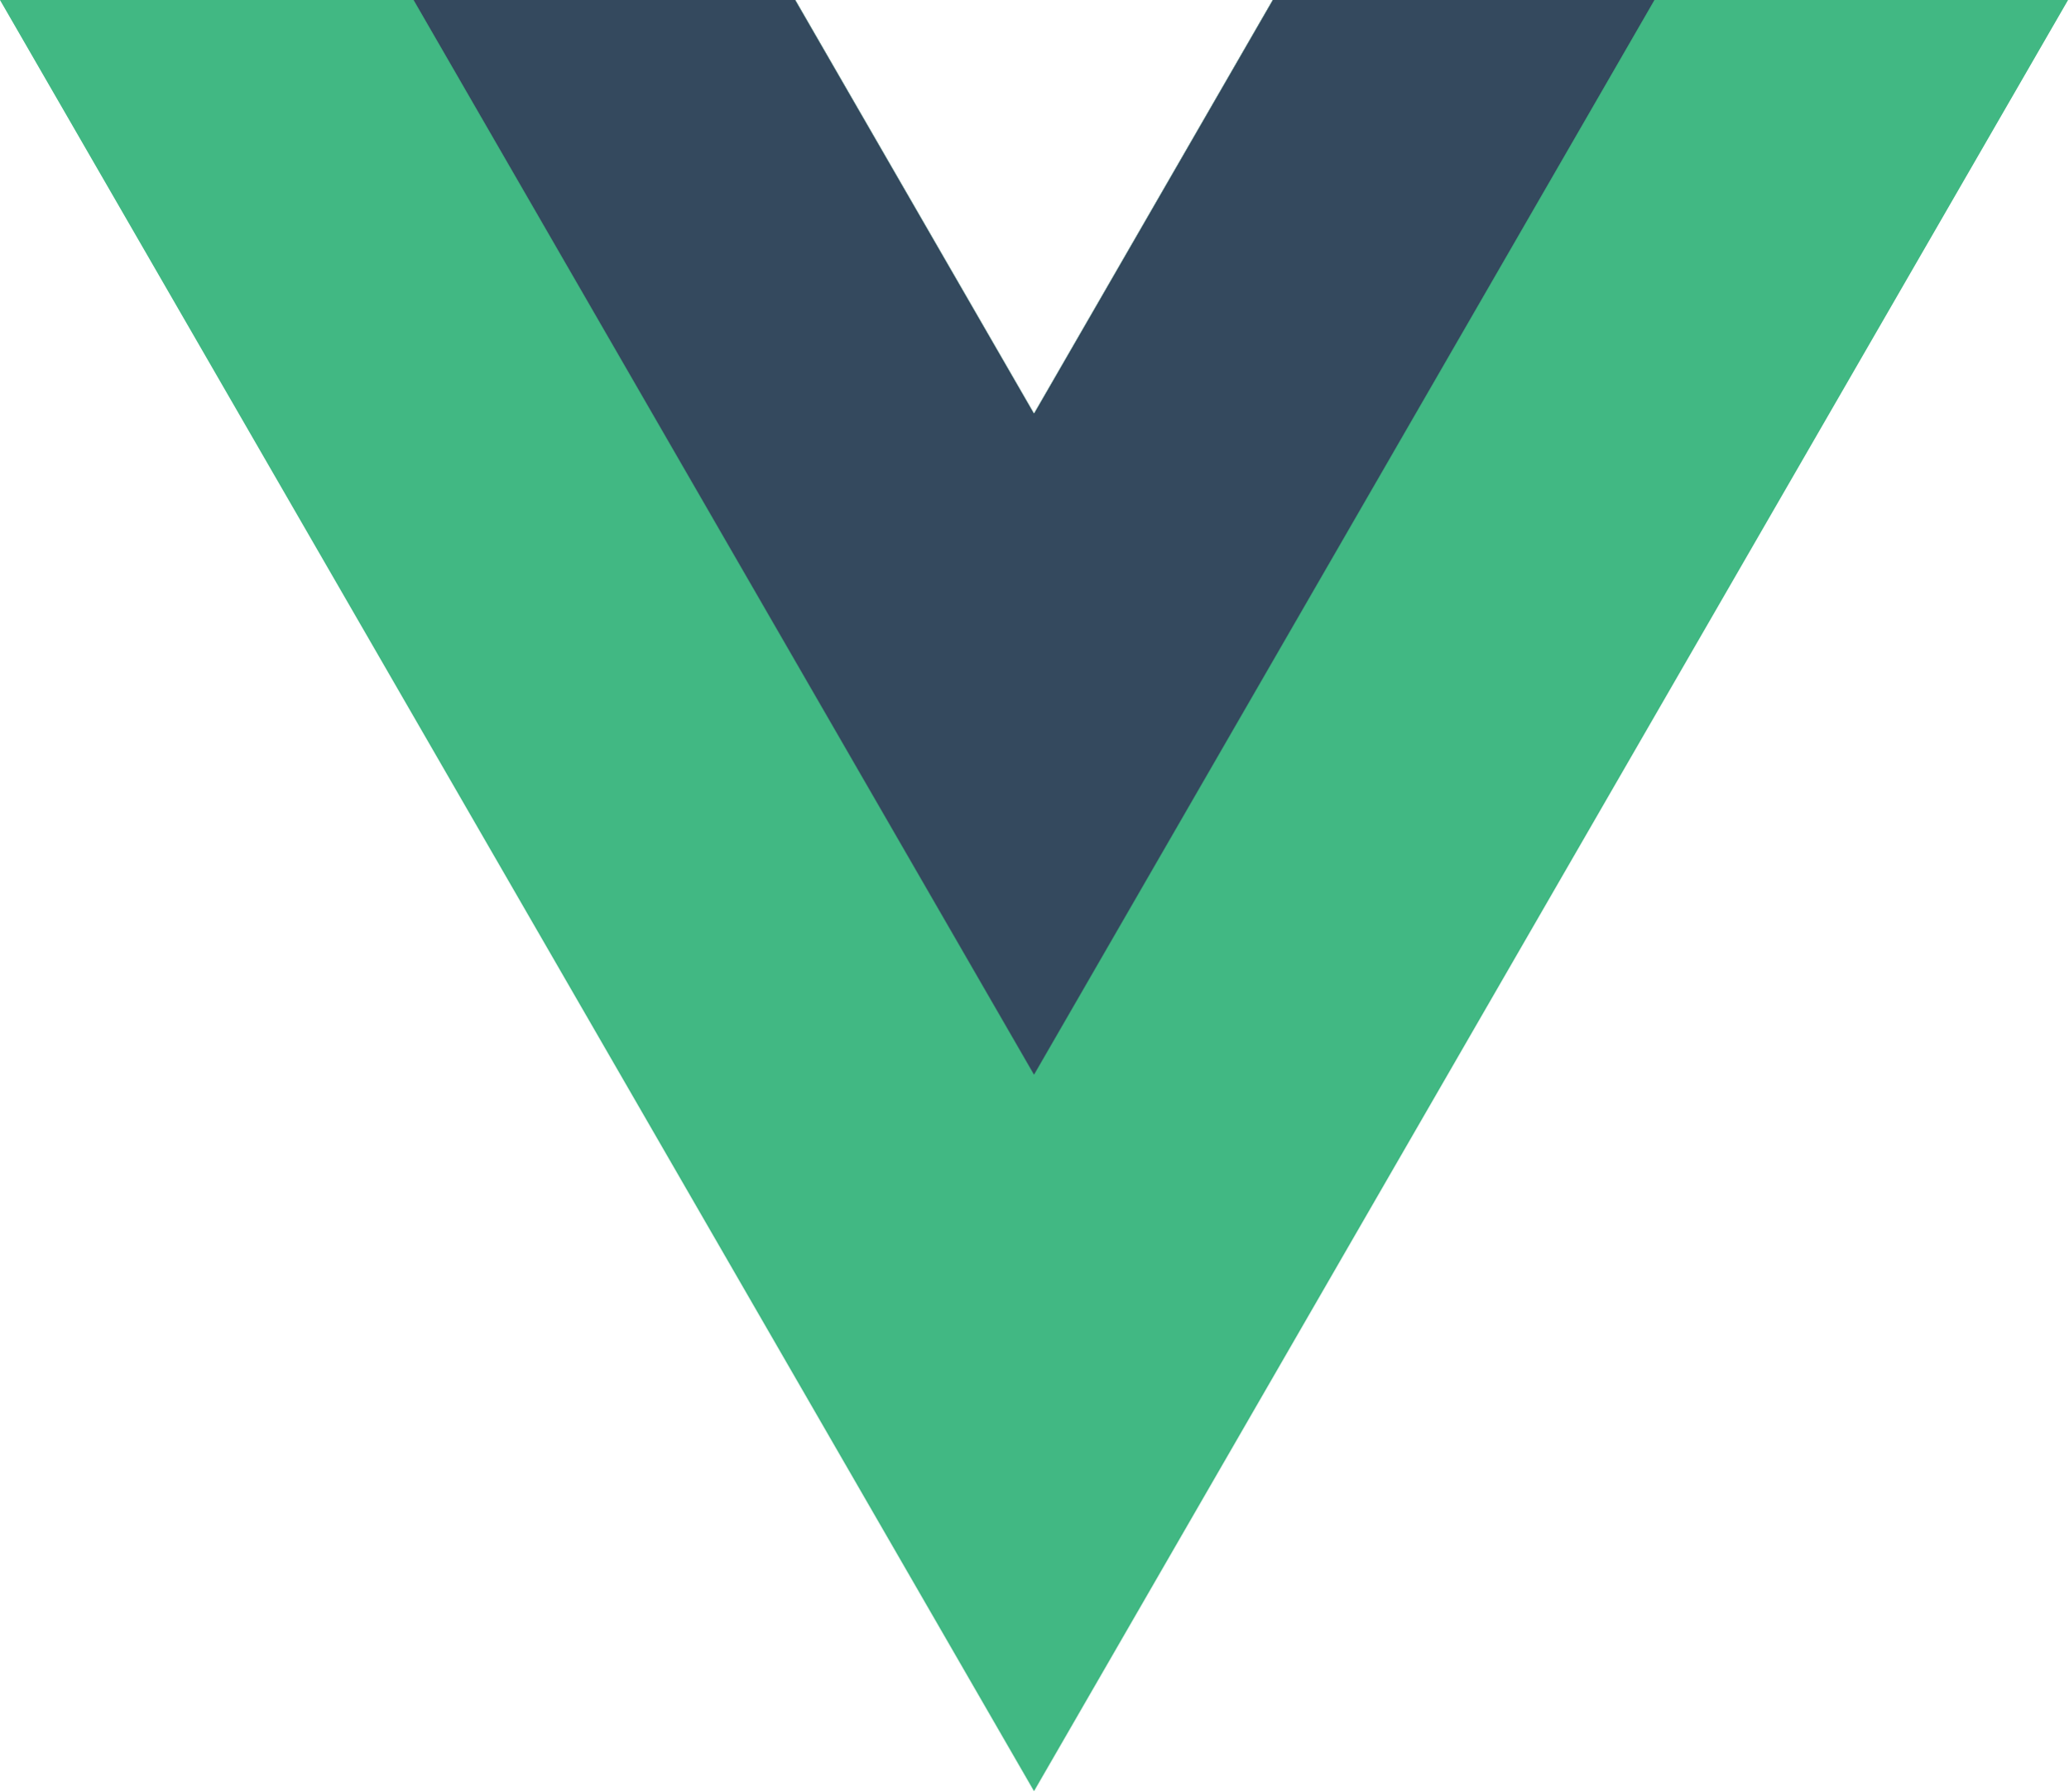
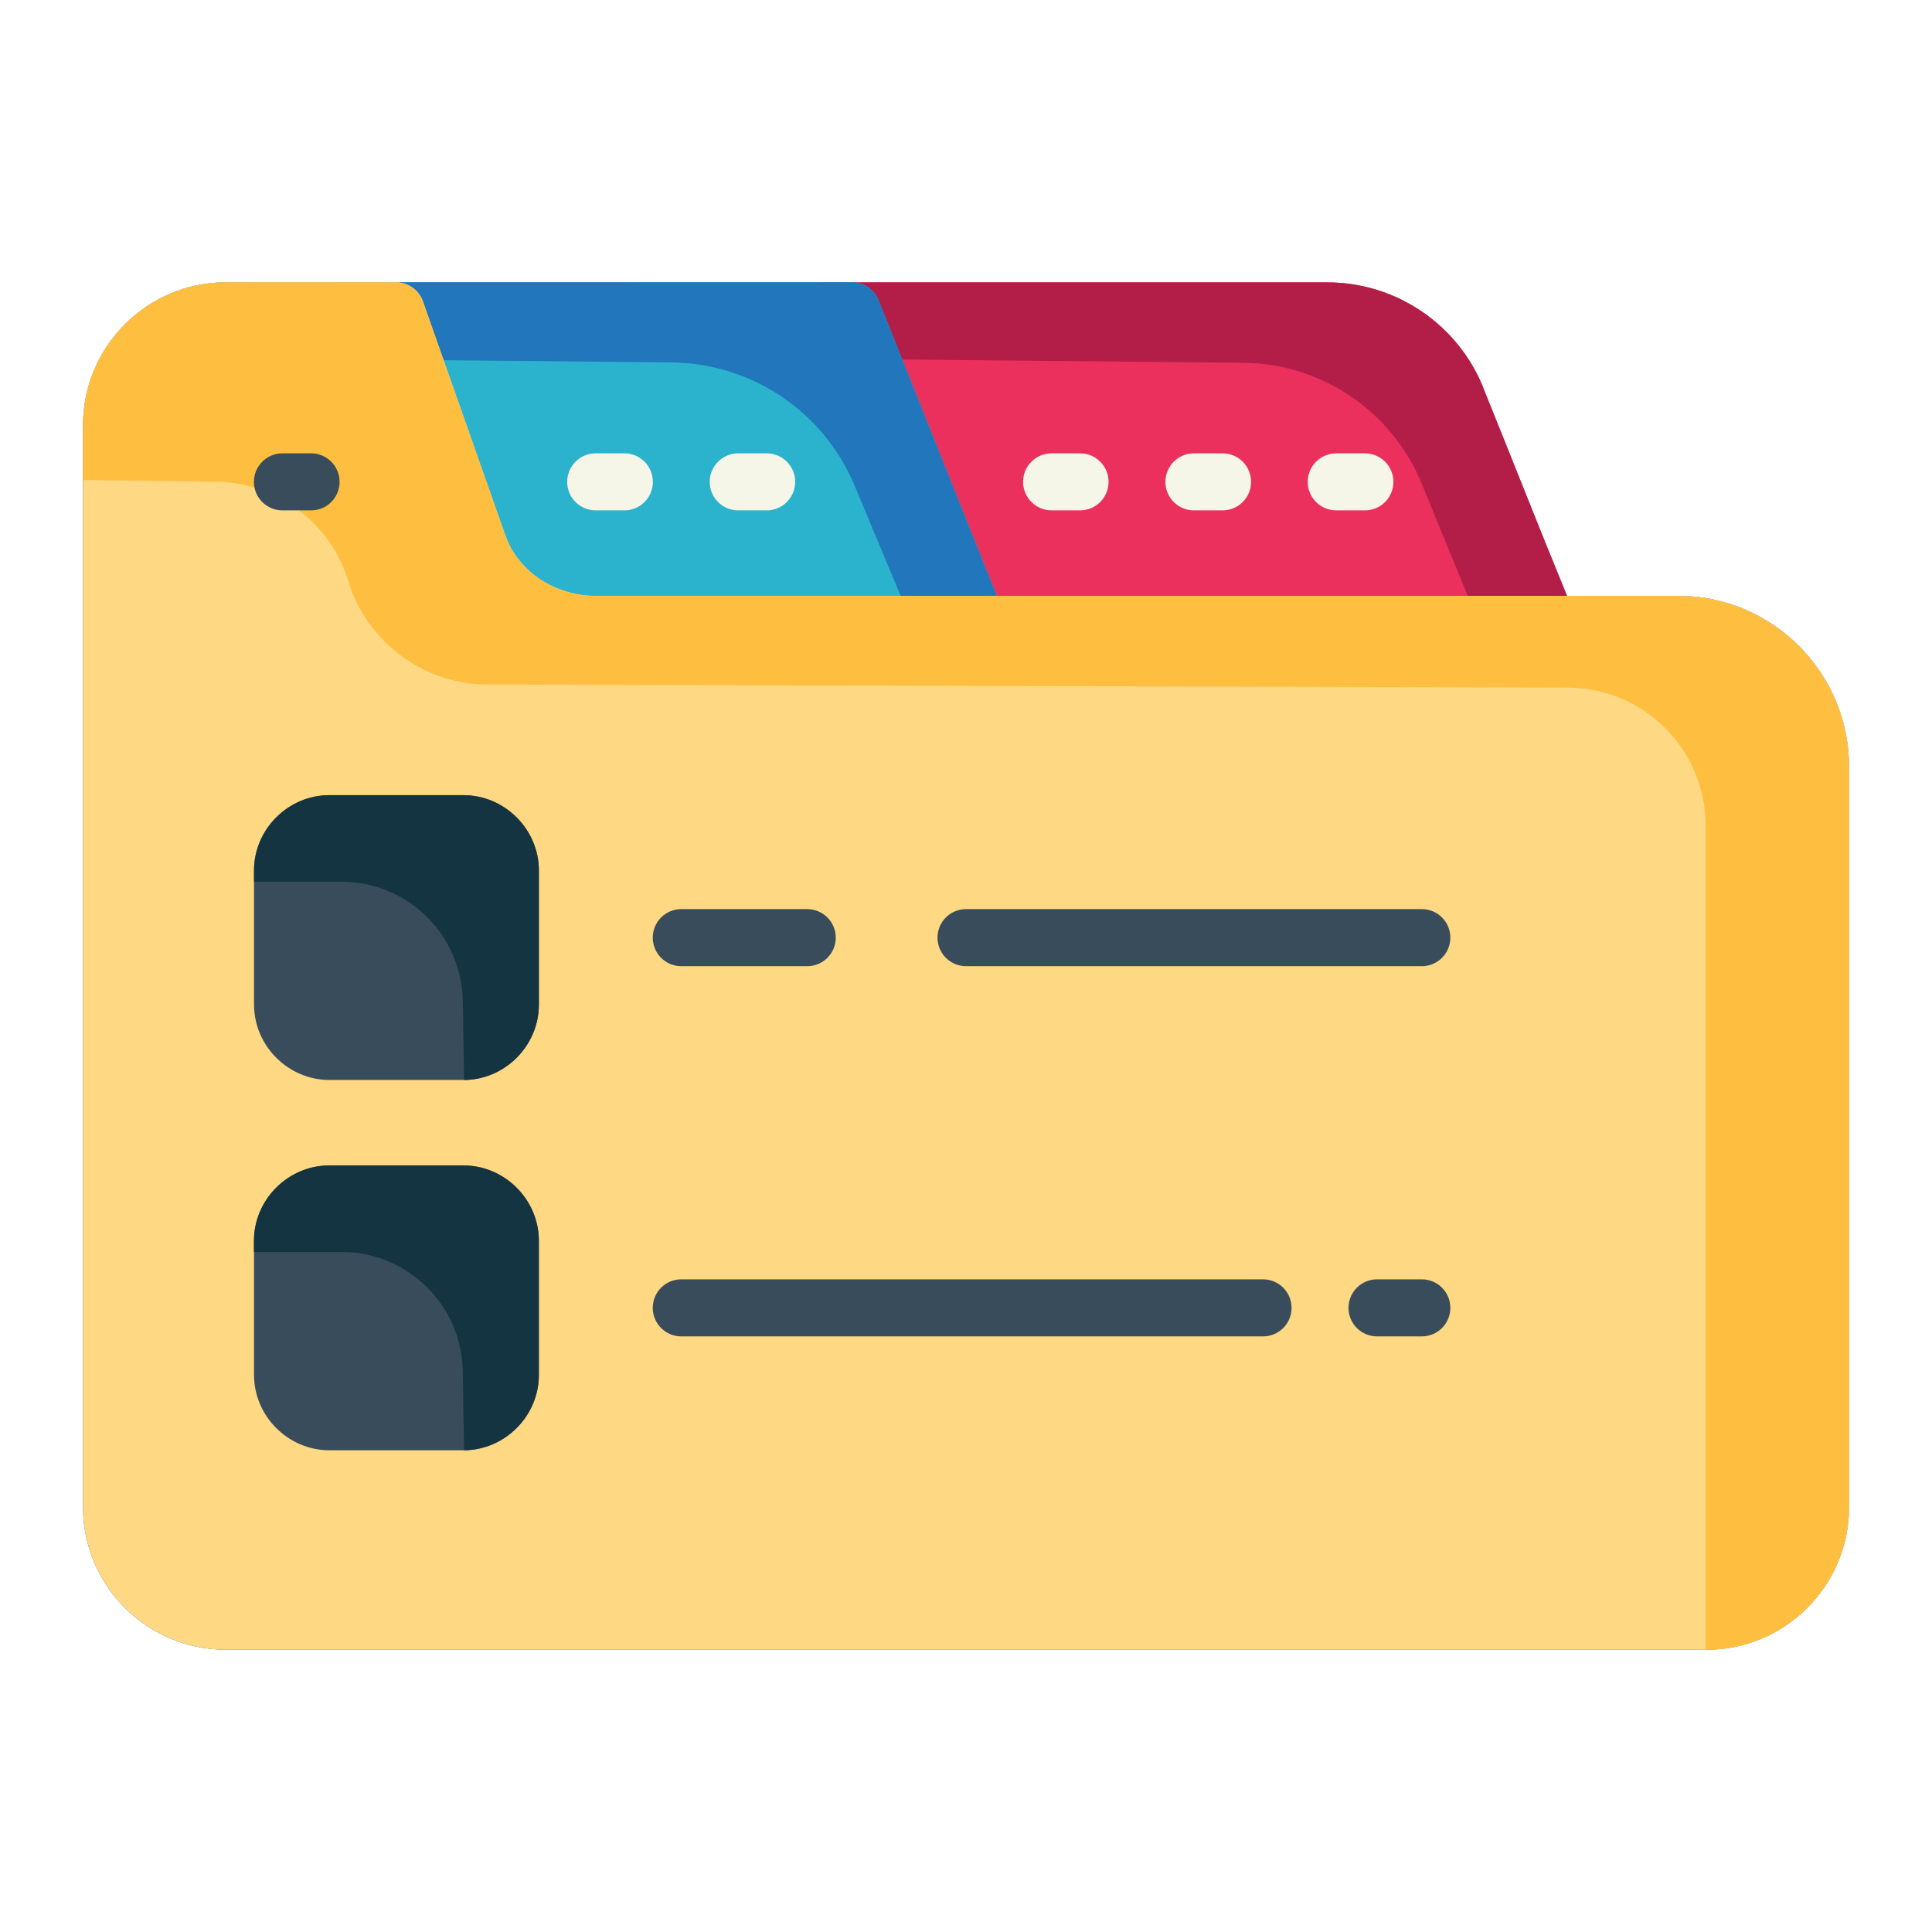
- <svg xmlns="http://www.w3.org/2000/svg" viewBox="0 0 261.76 226.69">
-   <path d="M161.096.001l-30.225 52.351L100.647.001H-.005l130.877 226.688L261.749.001z" fill="#41b883" />
-   <path d="M161.096.001l-30.225 52.351L100.647.001H52.346l78.526 136.01L209.398.001z" fill="#34495e" />
+ <svg xmlns="http://www.w3.org/2000/svg" id="svg831" version="1.1" viewBox="0 0 22.578 22.578" height="64pt" width="64pt">
+   <defs id="defs825">
+     <pattern y="0" x="0" height="6" width="6" patternUnits="userSpaceOnUse" id="EMFhbasepattern" />
+     <pattern y="0" x="0" height="6" width="6" patternUnits="userSpaceOnUse" id="EMFhbasepattern-9" />
+     <pattern y="0" x="0" height="6" width="6" patternUnits="userSpaceOnUse" id="EMFhbasepattern-0" />
+     <pattern y="0" x="0" height="6" width="6" patternUnits="userSpaceOnUse" id="EMFhbasepattern-7" />
+     <pattern y="0" x="0" height="6" width="6" patternUnits="userSpaceOnUse" id="EMFhbasepattern-2" />
+     <pattern y="0" x="0" height="6" width="6" patternUnits="userSpaceOnUse" id="EMFhbasepattern-98" />
+     <pattern y="0" x="0" height="6" width="6" patternUnits="userSpaceOnUse" id="EMFhbasepattern-6" />
+     <pattern y="0" x="0" height="6" width="6" patternUnits="userSpaceOnUse" id="EMFhbasepattern-01" />
+     <pattern y="0" x="0" height="6" width="6" patternUnits="userSpaceOnUse" id="EMFhbasepattern-07" />
+     <pattern y="0" x="0" height="6" width="6" patternUnits="userSpaceOnUse" id="EMFhbasepattern-8" />
+     <pattern y="0" x="0" height="6" width="6" patternUnits="userSpaceOnUse" id="EMFhbasepattern-4" />
+     <pattern y="0" x="0" height="6" width="6" patternUnits="userSpaceOnUse" id="EMFhbasepattern-40" />
+     <pattern y="0" x="0" height="6" width="6" patternUnits="userSpaceOnUse" id="EMFhbasepattern-08" />
+     <pattern y="0" x="0" height="6" width="6" patternUnits="userSpaceOnUse" id="EMFhbasepattern-04" />
+     <pattern y="0" x="0" height="6" width="6" patternUnits="userSpaceOnUse" id="EMFhbasepattern-014" />
+     <pattern y="0" x="0" height="6" width="6" patternUnits="userSpaceOnUse" id="EMFhbasepattern-27" />
+     <pattern y="0" x="0" height="6" width="6" patternUnits="userSpaceOnUse" id="EMFhbasepattern-09" />
+     <pattern y="0" x="0" height="6" width="6" patternUnits="userSpaceOnUse" id="EMFhbasepattern-5" />
+     <pattern y="0" x="0" height="6" width="6" patternUnits="userSpaceOnUse" id="EMFhbasepattern-018" />
+   </defs>
+   <g transform="translate(0,-274.4222)" id="layer1" />
+   <g id="g1542" style="display:inline;stroke-width:0.795" transform="matrix(1.258055,0,0,1.258055,-76.11028,-350.7029)">
+     <path style="color:#000000;font-style:normal;font-variant:normal;font-weight:normal;font-stretch:normal;font-size:medium;line-height:normal;font-family:sans-serif;font-variant-ligatures:normal;font-variant-position:normal;font-variant-caps:normal;font-variant-numeric:normal;font-variant-alternates:normal;font-variant-east-asian:normal;font-feature-settings:normal;font-variation-settings:normal;text-indent:0;text-align:start;text-decoration:none;text-decoration-line:none;text-decoration-style:solid;text-decoration-color:#000000;letter-spacing:normal;word-spacing:normal;text-transform:none;writing-mode:lr-tb;direction:ltr;text-orientation:mixed;dominant-baseline:auto;baseline-shift:baseline;text-anchor:start;white-space:normal;shape-padding:0;shape-margin:0;inline-size:0;clip-rule:nonzero;display:inline;overflow:visible;visibility:visible;isolation:auto;mix-blend-mode:normal;color-interpolation:sRGB;color-interpolation-filters:linearRGB;solid-color:#000000;solid-opacity:1;vector-effect:none;fill:#eb305d;fill-opacity:1;fill-rule:nonzero;stroke:none;stroke-width:0.421;stroke-linecap:round;stroke-linejoin:round;stroke-miterlimit:4;stroke-dasharray:none;stroke-dashoffset:0;stroke-opacity:1;color-rendering:auto;image-rendering:auto;shape-rendering:auto;text-rendering:auto;enable-background:accumulate;stop-color:#000000" d="m 62.594,281.389 c -0.728,0 -1.324,0.596 -1.324,1.324 v 10.055 c 0,0.728 0.596,1.322 1.324,1.322 h 13.758 c 0.728,0 1.322,-0.594 1.322,-1.322 v -6.881 c 0,-0.874 -0.712,-1.586 -1.586,-1.586 h -1.033 c -0.263,-0.639 -0.516,-1.284 -0.777,-1.93 v -0.002 c -0.237,-0.591 -0.813,-0.98 -1.449,-0.98 z" id="path1477" />
+     <path id="path1487" style="fill:#b31e48;fill-opacity:1;stroke:none;stroke-width:0.421;stroke-linecap:round;stroke-linejoin:round;stroke-opacity:1" d="m 68.106,281.389 0.051,0.71 3.891,0.037 a 1.81,1.81 34.133 0 1 1.657,1.123 l 0.769,1.875 1.763,-0.073 -0.326,-0.76 h -0.856 c -0.263,-0.639 -0.516,-1.284 -0.778,-1.93 v -0.002 c -0.237,-0.591 -0.812,-0.98 -1.449,-0.98 z" />
+     <path style="color:#000000;font-style:normal;font-variant:normal;font-weight:normal;font-stretch:normal;font-size:medium;line-height:normal;font-family:sans-serif;font-variant-ligatures:normal;font-variant-position:normal;font-variant-caps:normal;font-variant-numeric:normal;font-variant-alternates:normal;font-variant-east-asian:normal;font-feature-settings:normal;font-variation-settings:normal;text-indent:0;text-align:start;text-decoration:none;text-decoration-line:none;text-decoration-style:solid;text-decoration-color:#000000;letter-spacing:normal;word-spacing:normal;text-transform:none;writing-mode:lr-tb;direction:ltr;text-orientation:mixed;dominant-baseline:auto;baseline-shift:baseline;text-anchor:start;white-space:normal;shape-padding:0;shape-margin:0;inline-size:0;clip-rule:nonzero;display:inline;overflow:visible;visibility:visible;isolation:auto;mix-blend-mode:normal;color-interpolation:sRGB;color-interpolation-filters:linearRGB;solid-color:#000000;solid-opacity:1;vector-effect:none;fill:#2bb3cd;fill-opacity:1;fill-rule:nonzero;stroke:none;stroke-width:0.421;stroke-linecap:round;stroke-linejoin:round;stroke-miterlimit:4;stroke-dasharray:none;stroke-dashoffset:0;stroke-opacity:1;color-rendering:auto;image-rendering:auto;shape-rendering:auto;text-rendering:auto;enable-background:accumulate;stop-color:#000000" d="m 62.594,281.389 c -0.728,0 -1.324,0.596 -1.324,1.324 v 10.055 c 0,0.728 0.596,1.322 1.324,1.322 h 13.758 c 0.728,0 1.322,-0.594 1.322,-1.322 v -6.881 c 0,-0.874 -0.712,-1.586 -1.586,-1.586 h -6.328 l -0.043,-0.102 -1.057,-2.643 a 0.265,0.265 0 0 0 -0.246,-0.168 z" id="path1463" />
+     <path id="path1494" style="fill:#2276bb;fill-opacity:1;stroke:none;stroke-width:1.59;stroke-linecap:round;stroke-linejoin:round;stroke-opacity:1" d="m 242.701,4.996 0.43,2.725 9.1,0.087 a 7.04,7.04 33.937 0 1 6.429,4.326 l 2.53,6.056 6.02,-0.131 -0.518,-2.055 h -3.033 l -0.162,-0.385 -3.992,-9.988 c -0.15,-0.383 -0.52,-0.635 -0.932,-0.635 z" transform="matrix(0.2645833,0,0,0.2645833,0,280.0667)" />
+     <path style="color:#000000;font-style:normal;font-variant:normal;font-weight:normal;font-stretch:normal;font-size:medium;line-height:normal;font-family:sans-serif;font-variant-ligatures:normal;font-variant-position:normal;font-variant-caps:normal;font-variant-numeric:normal;font-variant-alternates:normal;font-variant-east-asian:normal;font-feature-settings:normal;font-variation-settings:normal;text-indent:0;text-align:start;text-decoration:none;text-decoration-line:none;text-decoration-style:solid;text-decoration-color:#000000;letter-spacing:normal;word-spacing:normal;text-transform:none;writing-mode:lr-tb;direction:ltr;text-orientation:mixed;dominant-baseline:auto;baseline-shift:baseline;text-anchor:start;white-space:normal;shape-padding:0;shape-margin:0;inline-size:0;clip-rule:nonzero;display:inline;overflow:visible;visibility:visible;isolation:auto;mix-blend-mode:normal;color-interpolation:sRGB;color-interpolation-filters:linearRGB;solid-color:#000000;solid-opacity:1;vector-effect:none;fill:#fed883;fill-opacity:1;fill-rule:nonzero;stroke:none;stroke-width:0.421;stroke-linecap:round;stroke-linejoin:round;stroke-miterlimit:4;stroke-dasharray:none;stroke-dashoffset:0;stroke-opacity:1;color-rendering:auto;image-rendering:auto;shape-rendering:auto;text-rendering:auto;enable-background:accumulate;stop-color:#000000" d="m 62.594,281.389 c -0.728,0 -1.324,0.596 -1.324,1.324 v 10.055 c 0,0.728 0.596,1.322 1.324,1.322 h 13.758 c 0.728,0 1.322,-0.594 1.322,-1.322 v -6.881 c 0,-0.874 -0.712,-1.586 -1.586,-1.586 H 66.033 c -0.375,0 -0.721,-0.223 -0.84,-0.561 l -0.766,-2.174 a 0.265,0.265 0 0 0 -0.25,-0.178 z" id="path1448" />
+     <path id="path1501" style="fill:#febe40;fill-opacity:1;stroke:none;stroke-width:0.421;stroke-linecap:round;stroke-linejoin:round;stroke-opacity:1" d="m 62.594,281.389 c -0.728,0 -1.324,0.596 -1.324,1.324 v 0.512 l 1.232,0.015 c 0.572,0.007 1.072,0.385 1.235,0.934 a 1.362,1.362 35.78 0 0 1.319,0.951 l 10.006,0.028 c 0.708,0.002 1.281,0.577 1.281,1.285 v 7.653 h 0.009 c 0.728,0 1.322,-0.594 1.322,-1.322 v -6.881 c 0,-0.874 -0.712,-1.586 -1.586,-1.586 H 66.033 c -0.375,0 -0.721,-0.223 -0.84,-0.561 l -0.766,-2.174 c -0.037,-0.106 -0.137,-0.178 -0.25,-0.178 z" />
+     <path style="color:#000000;font-style:normal;font-variant:normal;font-weight:normal;font-stretch:normal;font-size:medium;line-height:normal;font-family:sans-serif;font-variant-ligatures:normal;font-variant-position:normal;font-variant-caps:normal;font-variant-numeric:normal;font-variant-alternates:normal;font-variant-east-asian:normal;font-feature-settings:normal;font-variation-settings:normal;text-indent:0;text-align:start;text-decoration:none;text-decoration-line:none;text-decoration-style:solid;text-decoration-color:#000000;letter-spacing:normal;word-spacing:normal;text-transform:none;writing-mode:lr-tb;direction:ltr;text-orientation:mixed;dominant-baseline:auto;baseline-shift:baseline;text-anchor:start;white-space:normal;shape-padding:0;shape-margin:0;inline-size:0;clip-rule:nonzero;display:inline;overflow:visible;visibility:visible;isolation:auto;mix-blend-mode:normal;color-interpolation:sRGB;color-interpolation-filters:linearRGB;solid-color:#000000;solid-opacity:1;vector-effect:none;fill:#394c5b;fill-opacity:1;fill-rule:nonzero;stroke:none;stroke-width:0.421;stroke-linecap:round;stroke-linejoin:round;stroke-miterlimit:4;stroke-dasharray:none;stroke-dashoffset:0;stroke-opacity:1;color-rendering:auto;image-rendering:auto;shape-rendering:auto;text-rendering:auto;enable-background:accumulate;stop-color:#000000" d="m 63.123,282.977 a 0.265,0.265 0 0 0 -0.266,0.266 0.265,0.265 0 0 0 0.266,0.264 h 0.264 a 0.265,0.265 0 0 0 0.266,-0.264 0.265,0.265 0 0 0 -0.266,-0.266 z" id="path1197" />
+     <path style="color:#000000;font-style:normal;font-variant:normal;font-weight:normal;font-stretch:normal;font-size:medium;line-height:normal;font-family:sans-serif;font-variant-ligatures:normal;font-variant-position:normal;font-variant-caps:normal;font-variant-numeric:normal;font-variant-alternates:normal;font-variant-east-asian:normal;font-feature-settings:normal;font-variation-settings:normal;text-indent:0;text-align:start;text-decoration:none;text-decoration-line:none;text-decoration-style:solid;text-decoration-color:#000000;letter-spacing:normal;word-spacing:normal;text-transform:none;writing-mode:lr-tb;direction:ltr;text-orientation:mixed;dominant-baseline:auto;baseline-shift:baseline;text-anchor:start;white-space:normal;shape-padding:0;shape-margin:0;inline-size:0;clip-rule:nonzero;display:inline;overflow:visible;visibility:visible;isolation:auto;mix-blend-mode:normal;color-interpolation:sRGB;color-interpolation-filters:linearRGB;solid-color:#000000;solid-opacity:1;vector-effect:none;fill:#f5f6e8;fill-opacity:1;fill-rule:nonzero;stroke:none;stroke-width:0.421;stroke-linecap:round;stroke-linejoin:round;stroke-miterlimit:4;stroke-dasharray:none;stroke-dashoffset:0;stroke-opacity:1;color-rendering:auto;image-rendering:auto;shape-rendering:auto;text-rendering:auto;enable-background:accumulate;stop-color:#000000" d="m 66.033,282.977 a 0.265,0.265 0 0 0 -0.266,0.266 0.265,0.265 0 0 0 0.266,0.264 h 0.264 a 0.265,0.265 0 0 0 0.266,-0.264 0.265,0.265 0 0 0 -0.266,-0.266 z" id="path1203" />
+     <path style="color:#000000;font-style:normal;font-variant:normal;font-weight:normal;font-stretch:normal;font-size:medium;line-height:normal;font-family:sans-serif;font-variant-ligatures:normal;font-variant-position:normal;font-variant-caps:normal;font-variant-numeric:normal;font-variant-alternates:normal;font-variant-east-asian:normal;font-feature-settings:normal;font-variation-settings:normal;text-indent:0;text-align:start;text-decoration:none;text-decoration-line:none;text-decoration-style:solid;text-decoration-color:#000000;letter-spacing:normal;word-spacing:normal;text-transform:none;writing-mode:lr-tb;direction:ltr;text-orientation:mixed;dominant-baseline:auto;baseline-shift:baseline;text-anchor:start;white-space:normal;shape-padding:0;shape-margin:0;inline-size:0;clip-rule:nonzero;display:inline;overflow:visible;visibility:visible;isolation:auto;mix-blend-mode:normal;color-interpolation:sRGB;color-interpolation-filters:linearRGB;solid-color:#000000;solid-opacity:1;vector-effect:none;fill:#f5f6e8;fill-opacity:1;fill-rule:nonzero;stroke:none;stroke-width:0.421;stroke-linecap:round;stroke-linejoin:round;stroke-miterlimit:4;stroke-dasharray:none;stroke-dashoffset:0;stroke-opacity:1;color-rendering:auto;image-rendering:auto;shape-rendering:auto;text-rendering:auto;enable-background:accumulate;stop-color:#000000" d="m 67.355,282.977 a 0.265,0.265 0 0 0 -0.264,0.266 0.265,0.265 0 0 0 0.264,0.264 h 0.266 a 0.265,0.265 0 0 0 0.264,-0.264 0.265,0.265 0 0 0 -0.264,-0.266 z" id="path1215" />
+     <path style="color:#000000;font-style:normal;font-variant:normal;font-weight:normal;font-stretch:normal;font-size:medium;line-height:normal;font-family:sans-serif;font-variant-ligatures:normal;font-variant-position:normal;font-variant-caps:normal;font-variant-numeric:normal;font-variant-alternates:normal;font-variant-east-asian:normal;font-feature-settings:normal;font-variation-settings:normal;text-indent:0;text-align:start;text-decoration:none;text-decoration-line:none;text-decoration-style:solid;text-decoration-color:#000000;letter-spacing:normal;word-spacing:normal;text-transform:none;writing-mode:lr-tb;direction:ltr;text-orientation:mixed;dominant-baseline:auto;baseline-shift:baseline;text-anchor:start;white-space:normal;shape-padding:0;shape-margin:0;inline-size:0;clip-rule:nonzero;display:inline;overflow:visible;visibility:visible;isolation:auto;mix-blend-mode:normal;color-interpolation:sRGB;color-interpolation-filters:linearRGB;solid-color:#000000;solid-opacity:1;vector-effect:none;fill:#f5f6e8;fill-opacity:1;fill-rule:nonzero;stroke:none;stroke-width:0.421;stroke-linecap:round;stroke-linejoin:round;stroke-miterlimit:4;stroke-dasharray:none;stroke-dashoffset:0;stroke-opacity:1;color-rendering:auto;image-rendering:auto;shape-rendering:auto;text-rendering:auto;enable-background:accumulate;stop-color:#000000" d="m 71.59,282.977 a 0.265,0.265 0 0 0 -0.266,0.266 0.265,0.265 0 0 0 0.266,0.264 h 0.264 a 0.265,0.265 0 0 0 0.266,-0.264 0.265,0.265 0 0 0 -0.266,-0.266 z" id="path1231" />
+     <path style="color:#000000;font-style:normal;font-variant:normal;font-weight:normal;font-stretch:normal;font-size:medium;line-height:normal;font-family:sans-serif;font-variant-ligatures:normal;font-variant-position:normal;font-variant-caps:normal;font-variant-numeric:normal;font-variant-alternates:normal;font-variant-east-asian:normal;font-feature-settings:normal;font-variation-settings:normal;text-indent:0;text-align:start;text-decoration:none;text-decoration-line:none;text-decoration-style:solid;text-decoration-color:#000000;letter-spacing:normal;word-spacing:normal;text-transform:none;writing-mode:lr-tb;direction:ltr;text-orientation:mixed;dominant-baseline:auto;baseline-shift:baseline;text-anchor:start;white-space:normal;shape-padding:0;shape-margin:0;inline-size:0;clip-rule:nonzero;display:inline;overflow:visible;visibility:visible;isolation:auto;mix-blend-mode:normal;color-interpolation:sRGB;color-interpolation-filters:linearRGB;solid-color:#000000;solid-opacity:1;vector-effect:none;fill:#f5f6e8;fill-opacity:1;fill-rule:nonzero;stroke:none;stroke-width:0.421;stroke-linecap:round;stroke-linejoin:round;stroke-miterlimit:4;stroke-dasharray:none;stroke-dashoffset:0;stroke-opacity:1;color-rendering:auto;image-rendering:auto;shape-rendering:auto;text-rendering:auto;enable-background:accumulate;stop-color:#000000" d="m 72.912,282.977 a 0.265,0.265 0 0 0 -0.266,0.266 0.265,0.265 0 0 0 0.266,0.264 h 0.264 a 0.265,0.265 0 0 0 0.266,-0.264 0.265,0.265 0 0 0 -0.266,-0.266 z" id="path1279" />
+     <path style="color:#000000;font-style:normal;font-variant:normal;font-weight:normal;font-stretch:normal;font-size:medium;line-height:normal;font-family:sans-serif;font-variant-ligatures:normal;font-variant-position:normal;font-variant-caps:normal;font-variant-numeric:normal;font-variant-alternates:normal;font-variant-east-asian:normal;font-feature-settings:normal;font-variation-settings:normal;text-indent:0;text-align:start;text-decoration:none;text-decoration-line:none;text-decoration-style:solid;text-decoration-color:#000000;letter-spacing:normal;word-spacing:normal;text-transform:none;writing-mode:lr-tb;direction:ltr;text-orientation:mixed;dominant-baseline:auto;baseline-shift:baseline;text-anchor:start;white-space:normal;shape-padding:0;shape-margin:0;inline-size:0;clip-rule:nonzero;display:inline;overflow:visible;visibility:visible;isolation:auto;mix-blend-mode:normal;color-interpolation:sRGB;color-interpolation-filters:linearRGB;solid-color:#000000;solid-opacity:1;vector-effect:none;fill:#f5f6e8;fill-opacity:1;fill-rule:nonzero;stroke:none;stroke-width:0.421;stroke-linecap:round;stroke-linejoin:round;stroke-miterlimit:4;stroke-dasharray:none;stroke-dashoffset:0;stroke-opacity:1;color-rendering:auto;image-rendering:auto;shape-rendering:auto;text-rendering:auto;enable-background:accumulate;stop-color:#000000" d="m 70.266,282.977 a 0.265,0.265 0 0 0 -0.264,0.266 0.265,0.265 0 0 0 0.264,0.264 h 0.266 a 0.265,0.265 0 0 0 0.264,-0.264 0.265,0.265 0 0 0 -0.264,-0.266 z" id="path1288" />
+     <path style="color:#000000;font-style:normal;font-variant:normal;font-weight:normal;font-stretch:normal;font-size:medium;line-height:normal;font-family:sans-serif;font-variant-ligatures:normal;font-variant-position:normal;font-variant-caps:normal;font-variant-numeric:normal;font-variant-alternates:normal;font-variant-east-asian:normal;font-feature-settings:normal;font-variation-settings:normal;text-indent:0;text-align:start;text-decoration:none;text-decoration-line:none;text-decoration-style:solid;text-decoration-color:#000000;letter-spacing:normal;word-spacing:normal;text-transform:none;writing-mode:lr-tb;direction:ltr;text-orientation:mixed;dominant-baseline:auto;baseline-shift:baseline;text-anchor:start;white-space:normal;shape-padding:0;shape-margin:0;inline-size:0;clip-rule:nonzero;display:inline;overflow:visible;visibility:visible;isolation:auto;mix-blend-mode:normal;color-interpolation:sRGB;color-interpolation-filters:linearRGB;solid-color:#000000;solid-opacity:1;vector-effect:none;fill:#394c5b;fill-opacity:1;fill-rule:nonzero;stroke:none;stroke-width:0.421;stroke-linecap:round;stroke-linejoin:round;stroke-miterlimit:4;stroke-dasharray:none;stroke-dashoffset:0;stroke-opacity:1;color-rendering:auto;image-rendering:auto;shape-rendering:auto;text-rendering:auto;enable-background:accumulate;stop-color:#000000" d="m 63.559,286.152 c -0.384,0 -0.701,0.317 -0.701,0.701 v 1.244 c 0,0.384 0.317,0.701 0.701,0.701 h 1.244 c 0.384,0 0.701,-0.317 0.701,-0.701 v -1.244 c 0,-0.384 -0.317,-0.701 -0.701,-0.701 z" id="path1346" />
+     <path style="color:#000000;font-style:normal;font-variant:normal;font-weight:normal;font-stretch:normal;font-size:medium;line-height:normal;font-family:sans-serif;font-variant-ligatures:normal;font-variant-position:normal;font-variant-caps:normal;font-variant-numeric:normal;font-variant-alternates:normal;font-variant-east-asian:normal;font-feature-settings:normal;font-variation-settings:normal;text-indent:0;text-align:start;text-decoration:none;text-decoration-line:none;text-decoration-style:solid;text-decoration-color:#000000;letter-spacing:normal;word-spacing:normal;text-transform:none;writing-mode:lr-tb;direction:ltr;text-orientation:mixed;dominant-baseline:auto;baseline-shift:baseline;text-anchor:start;white-space:normal;shape-padding:0;shape-margin:0;inline-size:0;clip-rule:nonzero;display:inline;overflow:visible;visibility:visible;isolation:auto;mix-blend-mode:normal;color-interpolation:sRGB;color-interpolation-filters:linearRGB;solid-color:#000000;solid-opacity:1;vector-effect:none;fill:#394c5b;fill-opacity:1;fill-rule:nonzero;stroke:none;stroke-width:0.421;stroke-linecap:round;stroke-linejoin:round;stroke-miterlimit:4;stroke-dasharray:none;stroke-dashoffset:0;stroke-opacity:1;color-rendering:auto;image-rendering:auto;shape-rendering:auto;text-rendering:auto;enable-background:accumulate;stop-color:#000000" d="m 63.559,289.592 c -0.384,0 -0.701,0.317 -0.701,0.701 v 1.244 c 0,0.384 0.317,0.701 0.701,0.701 h 1.244 c 0.384,0 0.701,-0.317 0.701,-0.701 v -1.244 c 0,-0.384 -0.317,-0.701 -0.701,-0.701 z" id="path1352" />
+     <path style="color:#000000;font-style:normal;font-variant:normal;font-weight:normal;font-stretch:normal;font-size:medium;line-height:normal;font-family:sans-serif;font-variant-ligatures:normal;font-variant-position:normal;font-variant-caps:normal;font-variant-numeric:normal;font-variant-alternates:normal;font-variant-east-asian:normal;font-feature-settings:normal;font-variation-settings:normal;text-indent:0;text-align:start;text-decoration:none;text-decoration-line:none;text-decoration-style:solid;text-decoration-color:#000000;letter-spacing:normal;word-spacing:normal;text-transform:none;writing-mode:lr-tb;direction:ltr;text-orientation:mixed;dominant-baseline:auto;baseline-shift:baseline;text-anchor:start;white-space:normal;shape-padding:0;shape-margin:0;inline-size:0;clip-rule:nonzero;display:inline;overflow:visible;visibility:visible;isolation:auto;mix-blend-mode:normal;color-interpolation:sRGB;color-interpolation-filters:linearRGB;solid-color:#000000;solid-opacity:1;vector-effect:none;fill:#394c5b;fill-opacity:1;fill-rule:nonzero;stroke:none;stroke-width:0.421;stroke-linecap:round;stroke-linejoin:round;stroke-miterlimit:4;stroke-dasharray:none;stroke-dashoffset:0;stroke-opacity:1;color-rendering:auto;image-rendering:auto;shape-rendering:auto;text-rendering:auto;enable-background:accumulate;stop-color:#000000" d="m 66.826,287.211 a 0.265,0.265 0 0 0 -0.264,0.264 0.265,0.265 0 0 0 0.264,0.266 h 1.172 a 0.265,0.265 0 0 0 0.264,-0.266 0.265,0.265 0 0 0 -0.264,-0.264 z" id="path1358" />
+     <path style="color:#000000;font-style:normal;font-variant:normal;font-weight:normal;font-stretch:normal;font-size:medium;line-height:normal;font-family:sans-serif;font-variant-ligatures:normal;font-variant-position:normal;font-variant-caps:normal;font-variant-numeric:normal;font-variant-alternates:normal;font-variant-east-asian:normal;font-feature-settings:normal;font-variation-settings:normal;text-indent:0;text-align:start;text-decoration:none;text-decoration-line:none;text-decoration-style:solid;text-decoration-color:#000000;letter-spacing:normal;word-spacing:normal;text-transform:none;writing-mode:lr-tb;direction:ltr;text-orientation:mixed;dominant-baseline:auto;baseline-shift:baseline;text-anchor:start;white-space:normal;shape-padding:0;shape-margin:0;inline-size:0;clip-rule:nonzero;display:inline;overflow:visible;visibility:visible;isolation:auto;mix-blend-mode:normal;color-interpolation:sRGB;color-interpolation-filters:linearRGB;solid-color:#000000;solid-opacity:1;vector-effect:none;fill:#394c5b;fill-opacity:1;fill-rule:nonzero;stroke:none;stroke-width:0.421;stroke-linecap:round;stroke-linejoin:round;stroke-miterlimit:4;stroke-dasharray:none;stroke-dashoffset:0;stroke-opacity:1;color-rendering:auto;image-rendering:auto;shape-rendering:auto;text-rendering:auto;enable-background:accumulate;stop-color:#000000" d="m 69.473,287.211 a 0.265,0.265 0 0 0 -0.266,0.264 0.265,0.265 0 0 0 0.266,0.266 h 4.232 a 0.265,0.265 0 0 0 0.266,-0.266 0.265,0.265 0 0 0 -0.266,-0.264 z" id="path1367" />
+     <path style="color:#000000;font-style:normal;font-variant:normal;font-weight:normal;font-stretch:normal;font-size:medium;line-height:normal;font-family:sans-serif;font-variant-ligatures:normal;font-variant-position:normal;font-variant-caps:normal;font-variant-numeric:normal;font-variant-alternates:normal;font-variant-east-asian:normal;font-feature-settings:normal;font-variation-settings:normal;text-indent:0;text-align:start;text-decoration:none;text-decoration-line:none;text-decoration-style:solid;text-decoration-color:#000000;letter-spacing:normal;word-spacing:normal;text-transform:none;writing-mode:lr-tb;direction:ltr;text-orientation:mixed;dominant-baseline:auto;baseline-shift:baseline;text-anchor:start;white-space:normal;shape-padding:0;shape-margin:0;inline-size:0;clip-rule:nonzero;display:inline;overflow:visible;visibility:visible;isolation:auto;mix-blend-mode:normal;color-interpolation:sRGB;color-interpolation-filters:linearRGB;solid-color:#000000;solid-opacity:1;vector-effect:none;fill:#394c5b;fill-opacity:1;fill-rule:nonzero;stroke:none;stroke-width:0.421;stroke-linecap:round;stroke-linejoin:round;stroke-miterlimit:4;stroke-dasharray:none;stroke-dashoffset:0;stroke-opacity:1;color-rendering:auto;image-rendering:auto;shape-rendering:auto;text-rendering:auto;enable-background:accumulate;stop-color:#000000" d="m 66.826,290.65 a 0.265,0.265 0 0 0 -0.264,0.264 0.265,0.265 0 0 0 0.264,0.266 h 5.404 a 0.265,0.265 0 0 0 0.266,-0.266 0.265,0.265 0 0 0 -0.266,-0.264 z" id="path1374" />
+     <path style="color:#000000;font-style:normal;font-variant:normal;font-weight:normal;font-stretch:normal;font-size:medium;line-height:normal;font-family:sans-serif;font-variant-ligatures:normal;font-variant-position:normal;font-variant-caps:normal;font-variant-numeric:normal;font-variant-alternates:normal;font-variant-east-asian:normal;font-feature-settings:normal;font-variation-settings:normal;text-indent:0;text-align:start;text-decoration:none;text-decoration-line:none;text-decoration-style:solid;text-decoration-color:#000000;letter-spacing:normal;word-spacing:normal;text-transform:none;writing-mode:lr-tb;direction:ltr;text-orientation:mixed;dominant-baseline:auto;baseline-shift:baseline;text-anchor:start;white-space:normal;shape-padding:0;shape-margin:0;inline-size:0;clip-rule:nonzero;display:inline;overflow:visible;visibility:visible;isolation:auto;mix-blend-mode:normal;color-interpolation:sRGB;color-interpolation-filters:linearRGB;solid-color:#000000;solid-opacity:1;vector-effect:none;fill:#394c5b;fill-opacity:1;fill-rule:nonzero;stroke:none;stroke-width:0.421;stroke-linecap:round;stroke-linejoin:round;stroke-miterlimit:4;stroke-dasharray:none;stroke-dashoffset:0;stroke-opacity:1;color-rendering:auto;image-rendering:auto;shape-rendering:auto;text-rendering:auto;enable-background:accumulate;stop-color:#000000" d="m 73.289,290.65 a 0.265,0.265 0 0 0 -0.264,0.264 0.265,0.265 0 0 0 0.264,0.266 h 0.416 a 0.265,0.265 0 0 0 0.266,-0.266 0.265,0.265 0 0 0 -0.266,-0.264 z" id="path1383" />
+     <path id="path1508" style="fill:#143441;fill-opacity:1;stroke:none;stroke-width:1.59;stroke-linecap:round;stroke-linejoin:round;stroke-opacity:1" d="m 240.221,23.002 c -1.45,0 -2.648,1.198 -2.648,2.648 v 0.391 h 3.075 a 4.256,4.256 44.518 0 1 4.255,4.184 l 0.047,2.777 c 1.439,-0.014 2.625,-1.207 2.625,-2.648 v -4.703 c 0,-1.45 -1.2,-2.648 -2.65,-2.648 z" transform="matrix(0.2645833,0,0,0.2645833,0,280.0667)" />
+     <path d="m 63.558,289.592 c -0.384,0 -0.701,0.317 -0.701,0.701 v 0.103 h 0.814 a 1.126,1.126 0 0 1 1.126,1.107 l 0.012,0.735 c 0.381,-0.004 0.695,-0.319 0.695,-0.701 v -1.244 c 0,-0.384 -0.318,-0.701 -0.701,-0.701 z" style="fill:#143441;fill-opacity:1;stroke:none;stroke-width:0.421;stroke-linecap:round;stroke-linejoin:round;stroke-opacity:1" id="path1518-6" />
+   </g>
</svg>
